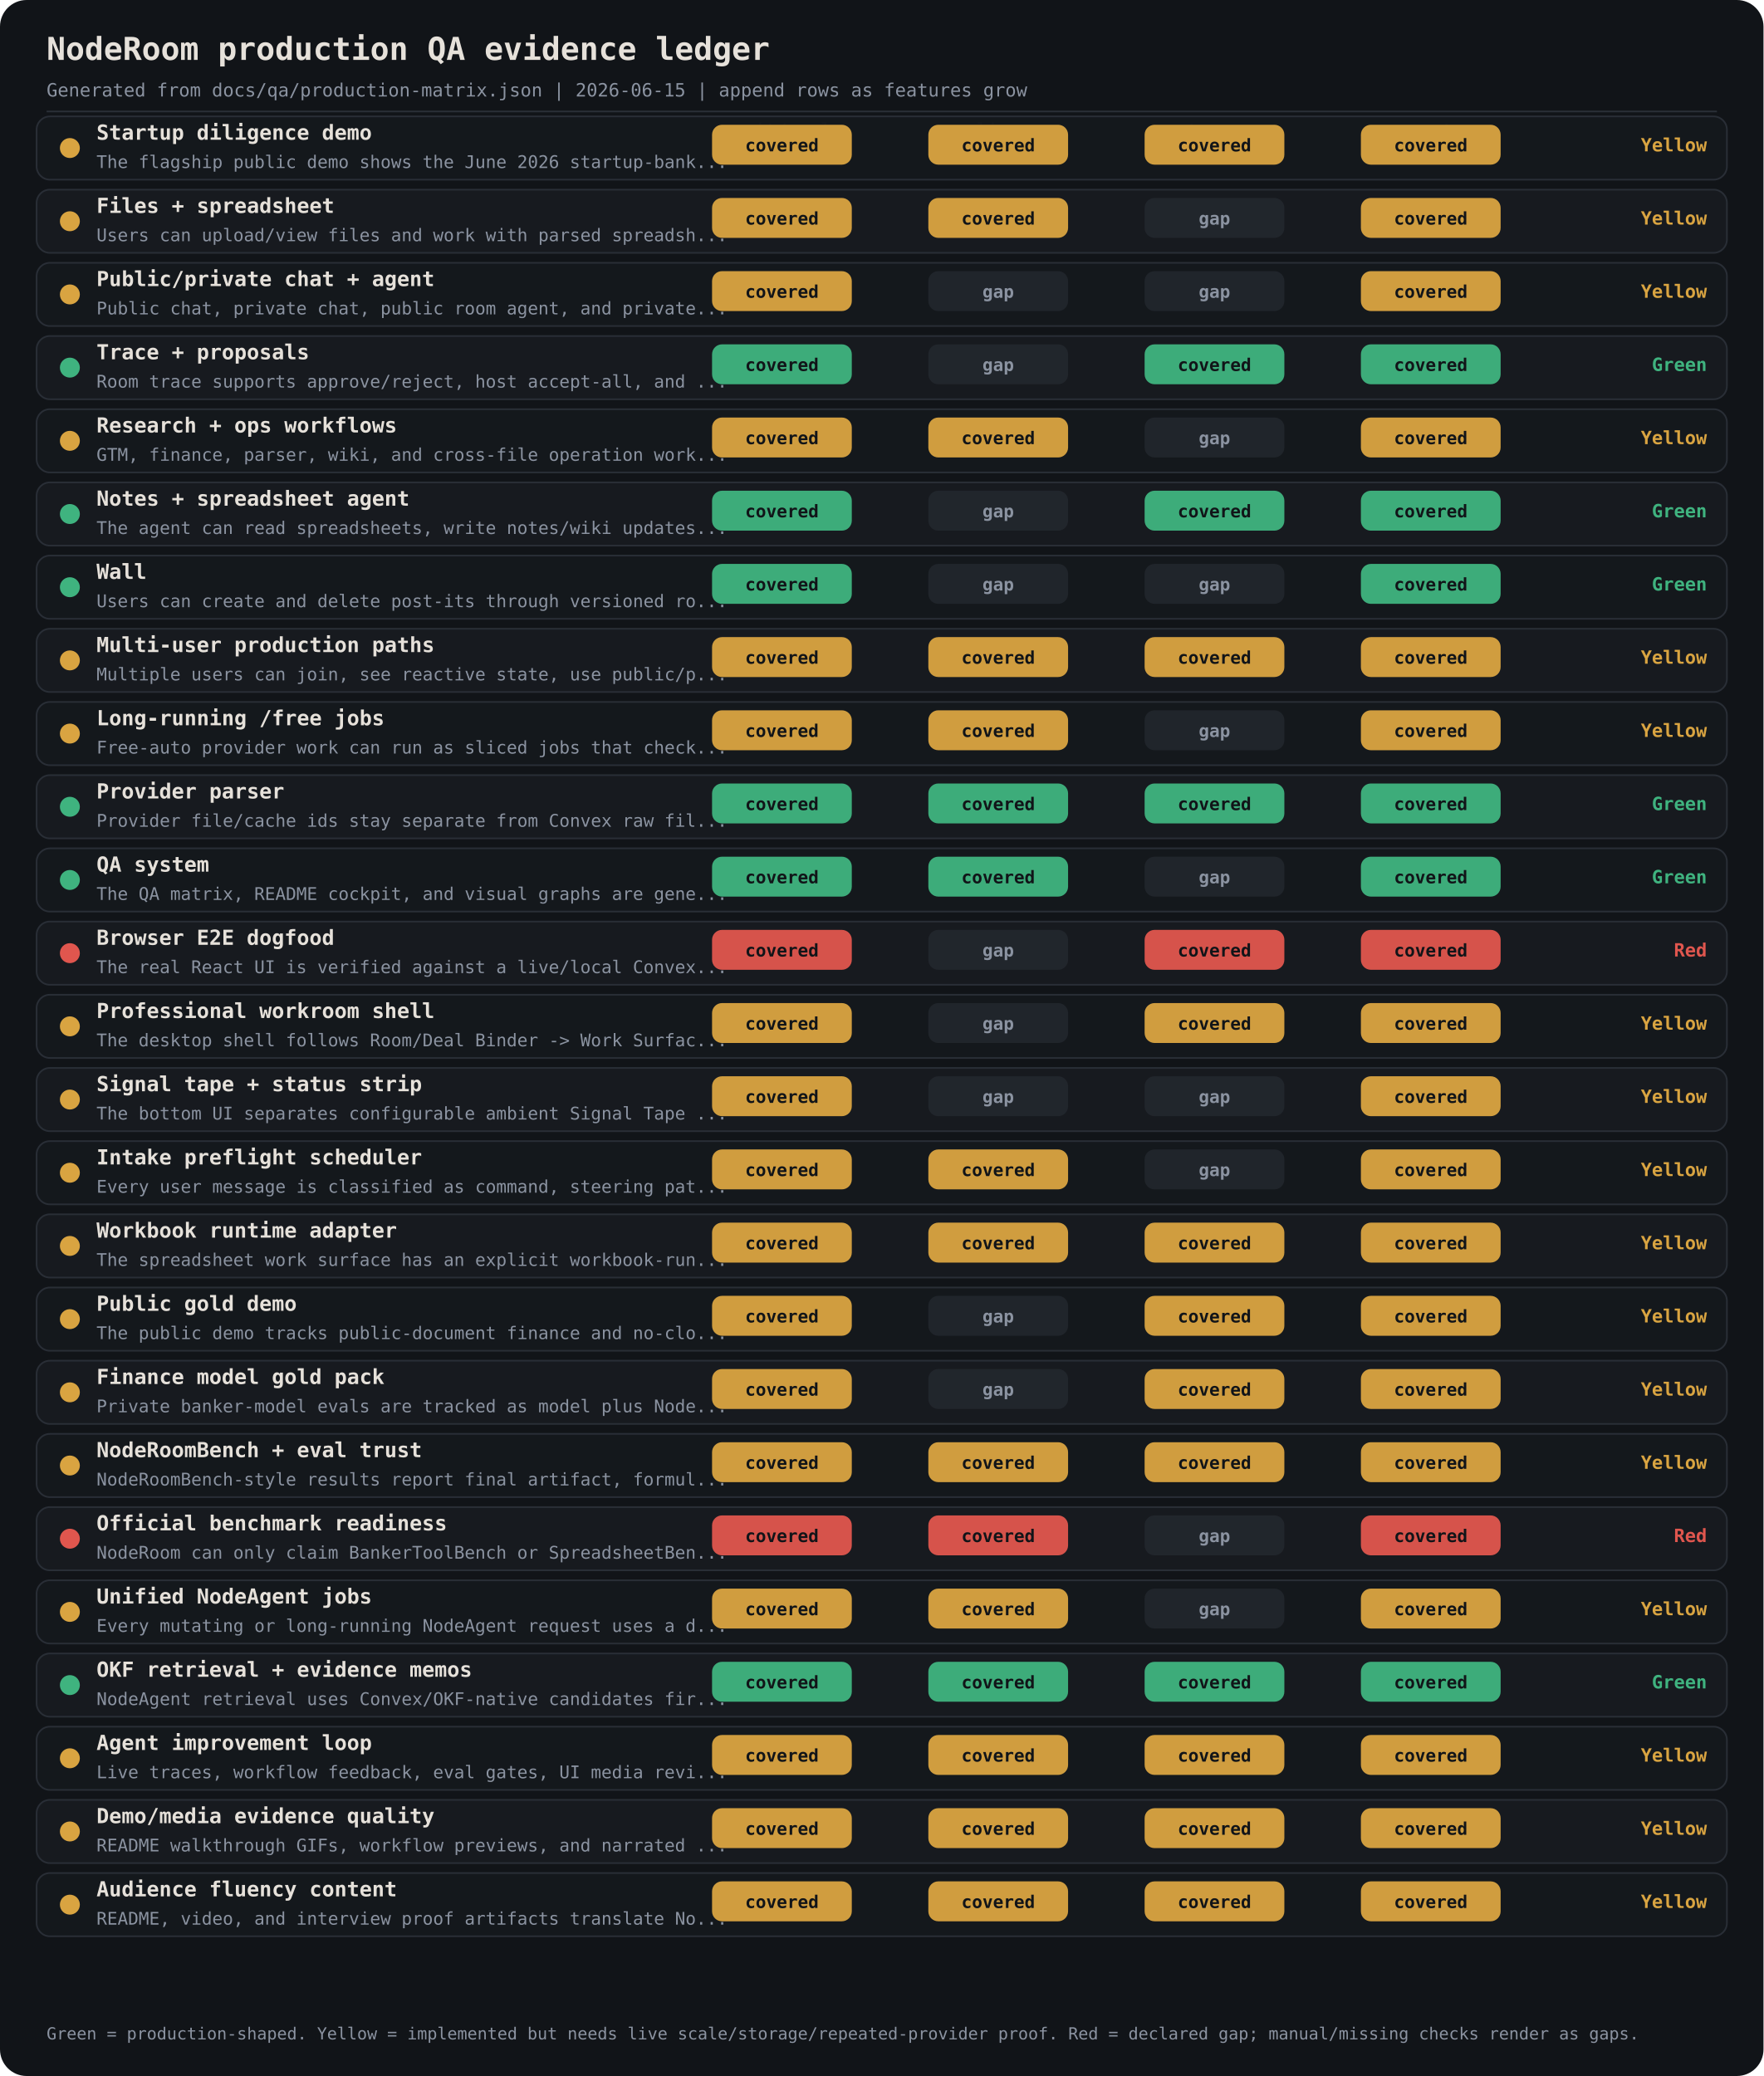
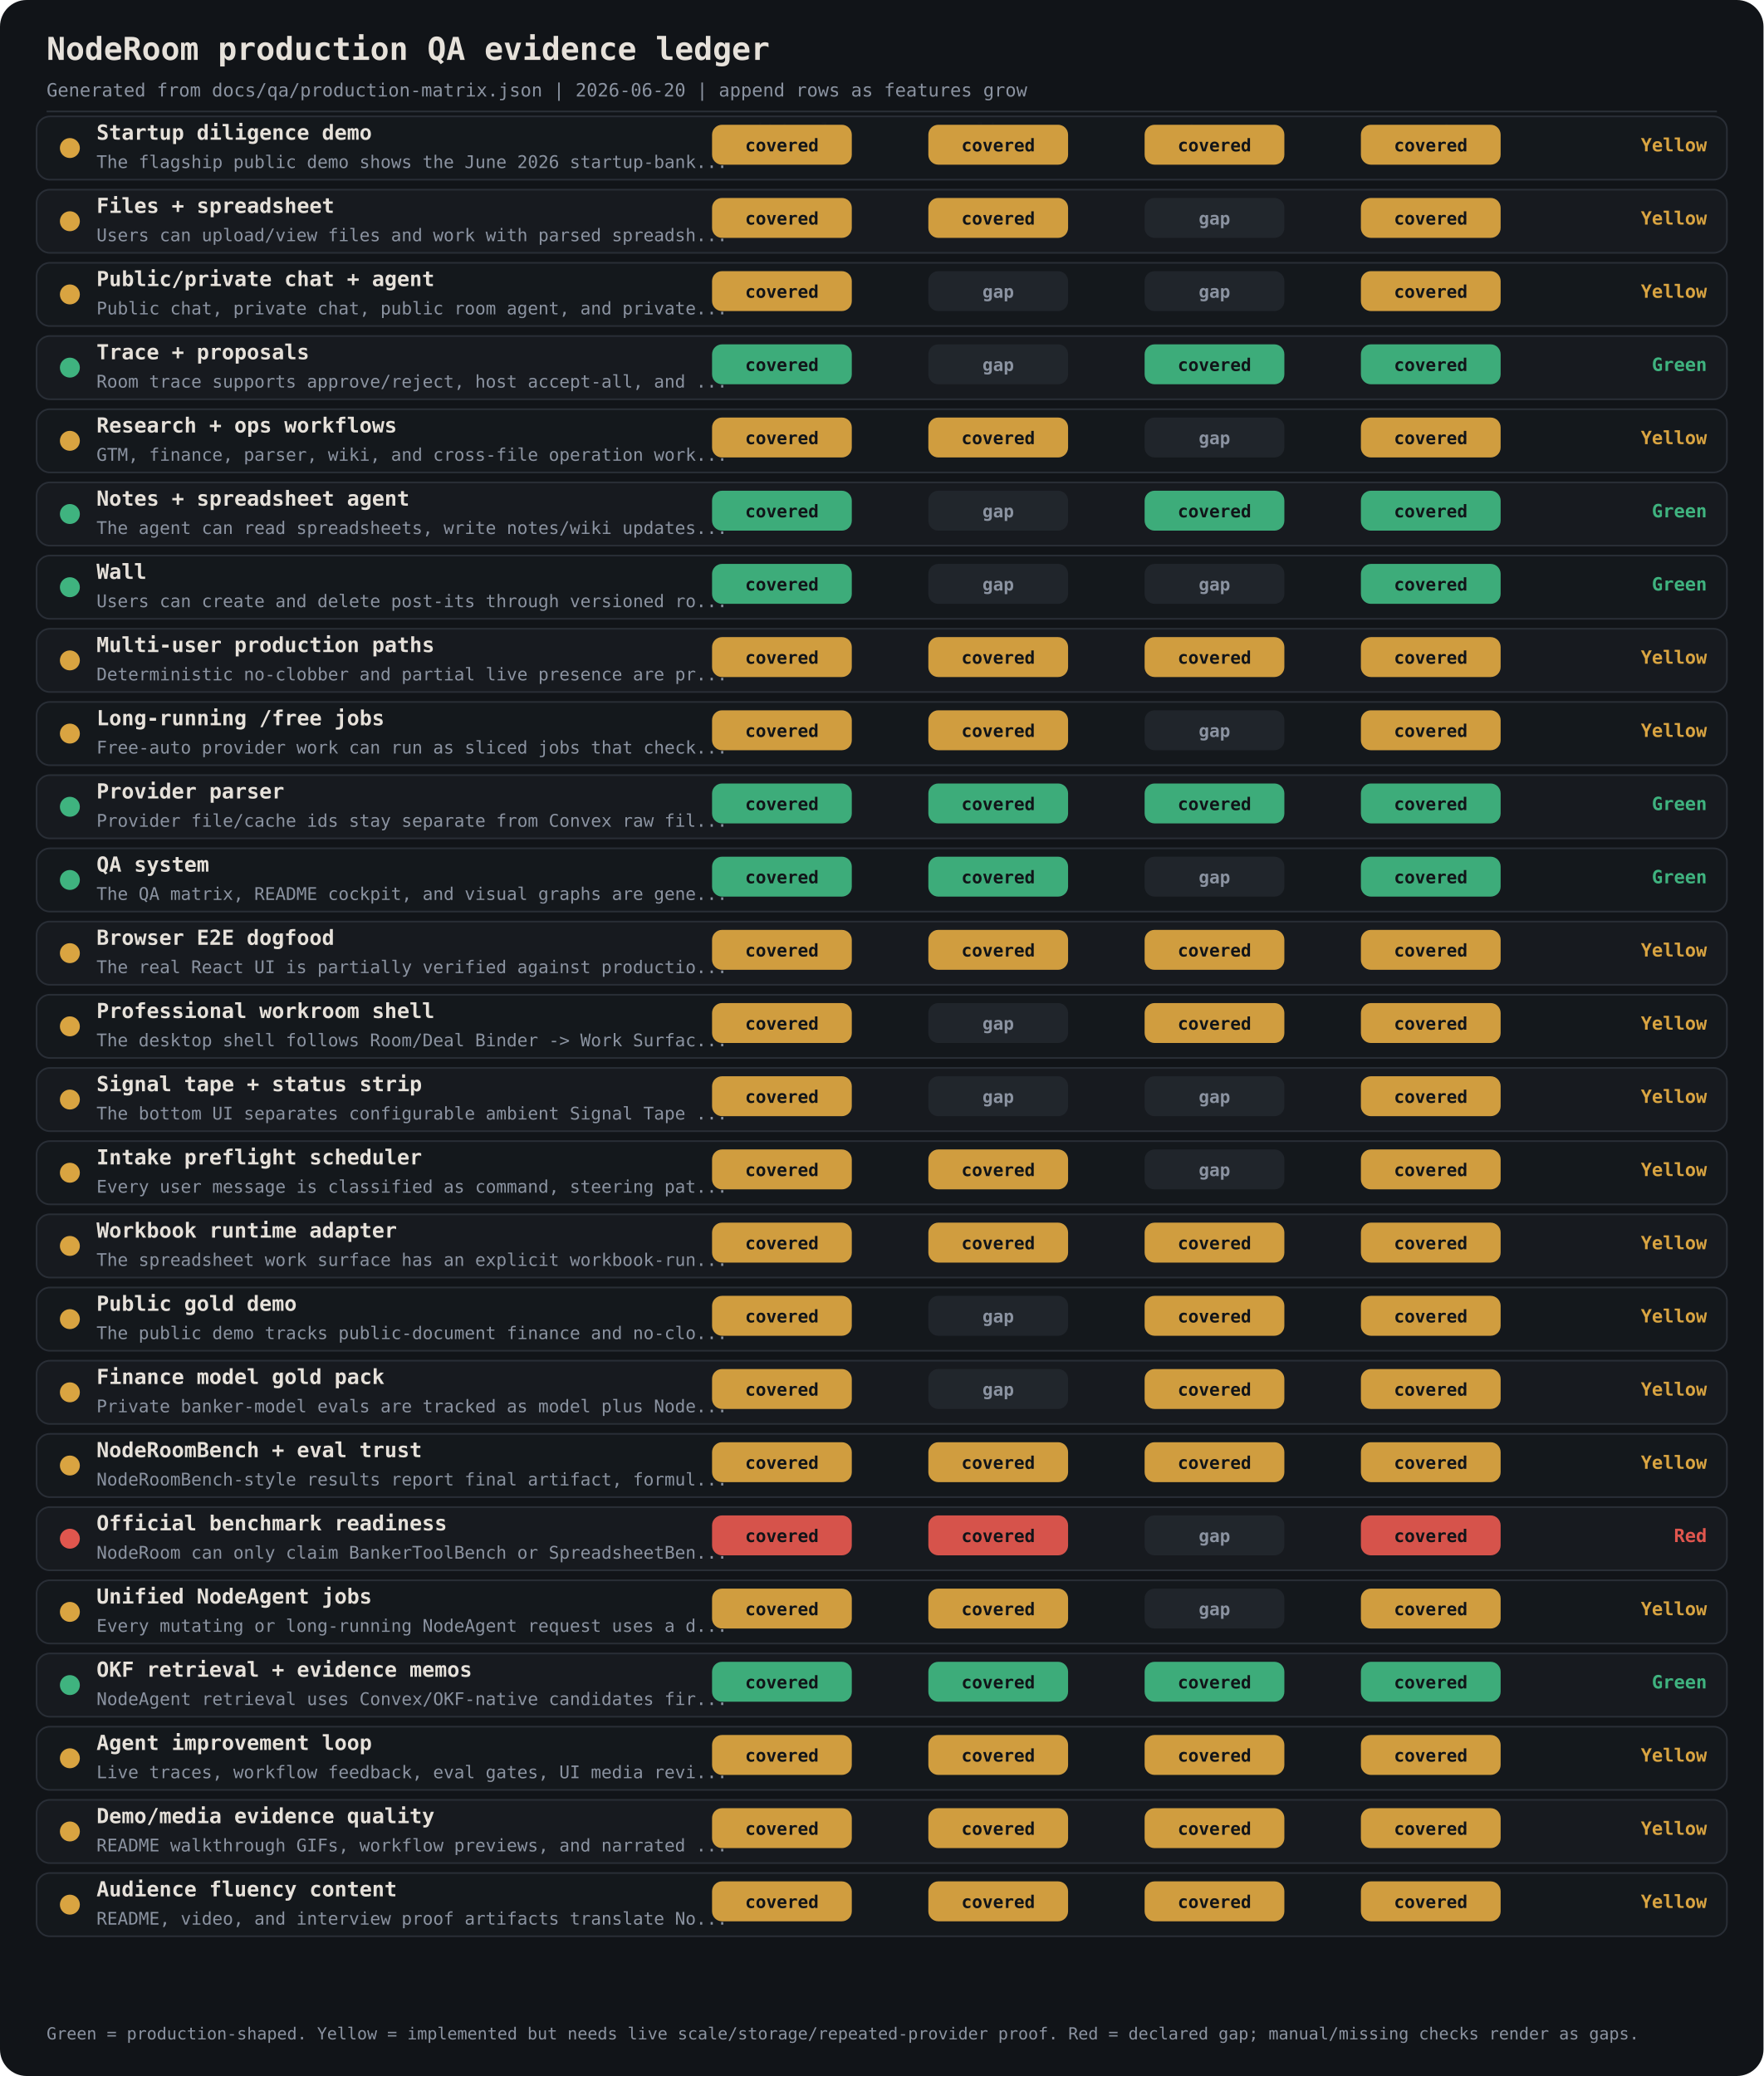
<svg xmlns="http://www.w3.org/2000/svg" width="1060" height="1248" viewBox="0 0 1060 1248" font-family="ui-monospace, 'JetBrains Mono', monospace">
  <rect width="1060" height="1248" rx="16" fill="#111418" />
  <text x="28" y="36" fill="#E6E1DA" font-size="19" font-weight="700">NodeRoom production QA evidence ledger</text>
-   <text x="28" y="58" fill="#8B93A1" font-size="11">Generated from docs/qa/production-matrix.json | 2026-06-15 | append rows as features grow</text>
+   <text x="28" y="58" fill="#8B93A1" font-size="11">Generated from docs/qa/production-matrix.json | 2026-06-20 | append rows as features grow</text>
  <line x1="28" y1="67" x2="1032" y2="67" stroke="#2A2F37" />
  <text x="470" y="82" fill="#8B93A1" font-size="11" text-anchor="middle">unit/eval</text>
  <text x="600" y="82" fill="#8B93A1" font-size="11" text-anchor="middle">live</text>
  <text x="730" y="82" fill="#8B93A1" font-size="11" text-anchor="middle">trace</text>
  <text x="860" y="82" fill="#8B93A1" font-size="11" text-anchor="middle">next</text>
  <rect x="22" y="70" width="1016" height="38" rx="8" fill="#14181D" stroke="#2A2F37" opacity="0.98" />
  <circle cx="42" cy="89" r="6" fill="#D9A441" />
  <text x="58" y="84" fill="#E6E1DA" font-size="12.5" font-weight="700">Startup diligence demo</text>
  <text x="58" y="101" fill="#8B93A1" font-size="10.5">The flagship public demo shows the June 2026 startup-bank...</text>
  <rect x="428" y="75" width="84" height="24" rx="6" fill="#D9A441" opacity="0.95" />
  <text x="470" y="91" fill="#111418" font-size="10.5" font-weight="700" text-anchor="middle">covered</text>
  <rect x="558" y="75" width="84" height="24" rx="6" fill="#D9A441" opacity="0.95" />
  <text x="600" y="91" fill="#111418" font-size="10.5" font-weight="700" text-anchor="middle">covered</text>
  <rect x="688" y="75" width="84" height="24" rx="6" fill="#D9A441" opacity="0.95" />
  <text x="730" y="91" fill="#111418" font-size="10.5" font-weight="700" text-anchor="middle">covered</text>
  <rect x="818" y="75" width="84" height="24" rx="6" fill="#D9A441" opacity="0.95" />
  <text x="860" y="91" fill="#111418" font-size="10.5" font-weight="700" text-anchor="middle">covered</text>
  <text x="1026" y="91" fill="#D9A441" font-size="11" text-anchor="end" font-weight="700">Yellow</text>
  <rect x="22" y="114" width="1016" height="38" rx="8" fill="#171B20" stroke="#2A2F37" opacity="0.98" />
  <circle cx="42" cy="133" r="6" fill="#D9A441" />
  <text x="58" y="128" fill="#E6E1DA" font-size="12.5" font-weight="700">Files + spreadsheet</text>
  <text x="58" y="145" fill="#8B93A1" font-size="10.5">Users can upload/view files and work with parsed spreadsh...</text>
  <rect x="428" y="119" width="84" height="24" rx="6" fill="#D9A441" opacity="0.95" />
  <text x="470" y="135" fill="#111418" font-size="10.5" font-weight="700" text-anchor="middle">covered</text>
  <rect x="558" y="119" width="84" height="24" rx="6" fill="#D9A441" opacity="0.95" />
  <text x="600" y="135" fill="#111418" font-size="10.5" font-weight="700" text-anchor="middle">covered</text>
  <rect x="688" y="119" width="84" height="24" rx="6" fill="#2A2F37" opacity="0.55" />
  <text x="730" y="135" fill="#8B93A1" font-size="10.5" font-weight="700" text-anchor="middle">gap</text>
  <rect x="818" y="119" width="84" height="24" rx="6" fill="#D9A441" opacity="0.95" />
  <text x="860" y="135" fill="#111418" font-size="10.5" font-weight="700" text-anchor="middle">covered</text>
  <text x="1026" y="135" fill="#D9A441" font-size="11" text-anchor="end" font-weight="700">Yellow</text>
  <rect x="22" y="158" width="1016" height="38" rx="8" fill="#14181D" stroke="#2A2F37" opacity="0.98" />
  <circle cx="42" cy="177" r="6" fill="#D9A441" />
  <text x="58" y="172" fill="#E6E1DA" font-size="12.5" font-weight="700">Public/private chat + agent</text>
  <text x="58" y="189" fill="#8B93A1" font-size="10.5">Public chat, private chat, public room agent, and private...</text>
  <rect x="428" y="163" width="84" height="24" rx="6" fill="#D9A441" opacity="0.95" />
  <text x="470" y="179" fill="#111418" font-size="10.5" font-weight="700" text-anchor="middle">covered</text>
  <rect x="558" y="163" width="84" height="24" rx="6" fill="#2A2F37" opacity="0.55" />
  <text x="600" y="179" fill="#8B93A1" font-size="10.5" font-weight="700" text-anchor="middle">gap</text>
  <rect x="688" y="163" width="84" height="24" rx="6" fill="#2A2F37" opacity="0.55" />
  <text x="730" y="179" fill="#8B93A1" font-size="10.5" font-weight="700" text-anchor="middle">gap</text>
  <rect x="818" y="163" width="84" height="24" rx="6" fill="#D9A441" opacity="0.95" />
  <text x="860" y="179" fill="#111418" font-size="10.5" font-weight="700" text-anchor="middle">covered</text>
  <text x="1026" y="179" fill="#D9A441" font-size="11" text-anchor="end" font-weight="700">Yellow</text>
  <rect x="22" y="202" width="1016" height="38" rx="8" fill="#171B20" stroke="#2A2F37" opacity="0.98" />
  <circle cx="42" cy="221" r="6" fill="#3FB37F" />
  <text x="58" y="216" fill="#E6E1DA" font-size="12.5" font-weight="700">Trace + proposals</text>
  <text x="58" y="233" fill="#8B93A1" font-size="10.5">Room trace supports approve/reject, host accept-all, and ...</text>
  <rect x="428" y="207" width="84" height="24" rx="6" fill="#3FB37F" opacity="0.95" />
  <text x="470" y="223" fill="#111418" font-size="10.5" font-weight="700" text-anchor="middle">covered</text>
  <rect x="558" y="207" width="84" height="24" rx="6" fill="#2A2F37" opacity="0.55" />
  <text x="600" y="223" fill="#8B93A1" font-size="10.5" font-weight="700" text-anchor="middle">gap</text>
  <rect x="688" y="207" width="84" height="24" rx="6" fill="#3FB37F" opacity="0.95" />
  <text x="730" y="223" fill="#111418" font-size="10.5" font-weight="700" text-anchor="middle">covered</text>
  <rect x="818" y="207" width="84" height="24" rx="6" fill="#3FB37F" opacity="0.95" />
  <text x="860" y="223" fill="#111418" font-size="10.5" font-weight="700" text-anchor="middle">covered</text>
  <text x="1026" y="223" fill="#3FB37F" font-size="11" text-anchor="end" font-weight="700">Green</text>
  <rect x="22" y="246" width="1016" height="38" rx="8" fill="#14181D" stroke="#2A2F37" opacity="0.98" />
  <circle cx="42" cy="265" r="6" fill="#D9A441" />
  <text x="58" y="260" fill="#E6E1DA" font-size="12.5" font-weight="700">Research + ops workflows</text>
  <text x="58" y="277" fill="#8B93A1" font-size="10.5">GTM, finance, parser, wiki, and cross-file operation work...</text>
  <rect x="428" y="251" width="84" height="24" rx="6" fill="#D9A441" opacity="0.95" />
  <text x="470" y="267" fill="#111418" font-size="10.5" font-weight="700" text-anchor="middle">covered</text>
  <rect x="558" y="251" width="84" height="24" rx="6" fill="#D9A441" opacity="0.95" />
  <text x="600" y="267" fill="#111418" font-size="10.5" font-weight="700" text-anchor="middle">covered</text>
  <rect x="688" y="251" width="84" height="24" rx="6" fill="#2A2F37" opacity="0.55" />
  <text x="730" y="267" fill="#8B93A1" font-size="10.5" font-weight="700" text-anchor="middle">gap</text>
  <rect x="818" y="251" width="84" height="24" rx="6" fill="#D9A441" opacity="0.95" />
  <text x="860" y="267" fill="#111418" font-size="10.5" font-weight="700" text-anchor="middle">covered</text>
  <text x="1026" y="267" fill="#D9A441" font-size="11" text-anchor="end" font-weight="700">Yellow</text>
  <rect x="22" y="290" width="1016" height="38" rx="8" fill="#171B20" stroke="#2A2F37" opacity="0.98" />
  <circle cx="42" cy="309" r="6" fill="#3FB37F" />
  <text x="58" y="304" fill="#E6E1DA" font-size="12.5" font-weight="700">Notes + spreadsheet agent</text>
  <text x="58" y="321" fill="#8B93A1" font-size="10.5">The agent can read spreadsheets, write notes/wiki updates...</text>
  <rect x="428" y="295" width="84" height="24" rx="6" fill="#3FB37F" opacity="0.95" />
  <text x="470" y="311" fill="#111418" font-size="10.5" font-weight="700" text-anchor="middle">covered</text>
  <rect x="558" y="295" width="84" height="24" rx="6" fill="#2A2F37" opacity="0.55" />
  <text x="600" y="311" fill="#8B93A1" font-size="10.5" font-weight="700" text-anchor="middle">gap</text>
  <rect x="688" y="295" width="84" height="24" rx="6" fill="#3FB37F" opacity="0.95" />
  <text x="730" y="311" fill="#111418" font-size="10.5" font-weight="700" text-anchor="middle">covered</text>
  <rect x="818" y="295" width="84" height="24" rx="6" fill="#3FB37F" opacity="0.95" />
  <text x="860" y="311" fill="#111418" font-size="10.5" font-weight="700" text-anchor="middle">covered</text>
  <text x="1026" y="311" fill="#3FB37F" font-size="11" text-anchor="end" font-weight="700">Green</text>
  <rect x="22" y="334" width="1016" height="38" rx="8" fill="#14181D" stroke="#2A2F37" opacity="0.98" />
  <circle cx="42" cy="353" r="6" fill="#3FB37F" />
  <text x="58" y="348" fill="#E6E1DA" font-size="12.5" font-weight="700">Wall</text>
  <text x="58" y="365" fill="#8B93A1" font-size="10.5">Users can create and delete post-its through versioned ro...</text>
  <rect x="428" y="339" width="84" height="24" rx="6" fill="#3FB37F" opacity="0.95" />
  <text x="470" y="355" fill="#111418" font-size="10.5" font-weight="700" text-anchor="middle">covered</text>
  <rect x="558" y="339" width="84" height="24" rx="6" fill="#2A2F37" opacity="0.55" />
  <text x="600" y="355" fill="#8B93A1" font-size="10.5" font-weight="700" text-anchor="middle">gap</text>
  <rect x="688" y="339" width="84" height="24" rx="6" fill="#2A2F37" opacity="0.55" />
  <text x="730" y="355" fill="#8B93A1" font-size="10.5" font-weight="700" text-anchor="middle">gap</text>
  <rect x="818" y="339" width="84" height="24" rx="6" fill="#3FB37F" opacity="0.95" />
  <text x="860" y="355" fill="#111418" font-size="10.5" font-weight="700" text-anchor="middle">covered</text>
  <text x="1026" y="355" fill="#3FB37F" font-size="11" text-anchor="end" font-weight="700">Green</text>
  <rect x="22" y="378" width="1016" height="38" rx="8" fill="#171B20" stroke="#2A2F37" opacity="0.98" />
  <circle cx="42" cy="397" r="6" fill="#D9A441" />
  <text x="58" y="392" fill="#E6E1DA" font-size="12.5" font-weight="700">Multi-user production paths</text>
-   <text x="58" y="409" fill="#8B93A1" font-size="10.5">Multiple users can join, see reactive state, use public/p...</text>
+   <text x="58" y="409" fill="#8B93A1" font-size="10.5">Deterministic no-clobber and partial live presence are pr...</text>
  <rect x="428" y="383" width="84" height="24" rx="6" fill="#D9A441" opacity="0.95" />
  <text x="470" y="399" fill="#111418" font-size="10.5" font-weight="700" text-anchor="middle">covered</text>
  <rect x="558" y="383" width="84" height="24" rx="6" fill="#D9A441" opacity="0.95" />
  <text x="600" y="399" fill="#111418" font-size="10.5" font-weight="700" text-anchor="middle">covered</text>
  <rect x="688" y="383" width="84" height="24" rx="6" fill="#D9A441" opacity="0.95" />
  <text x="730" y="399" fill="#111418" font-size="10.5" font-weight="700" text-anchor="middle">covered</text>
  <rect x="818" y="383" width="84" height="24" rx="6" fill="#D9A441" opacity="0.95" />
  <text x="860" y="399" fill="#111418" font-size="10.5" font-weight="700" text-anchor="middle">covered</text>
  <text x="1026" y="399" fill="#D9A441" font-size="11" text-anchor="end" font-weight="700">Yellow</text>
  <rect x="22" y="422" width="1016" height="38" rx="8" fill="#14181D" stroke="#2A2F37" opacity="0.98" />
  <circle cx="42" cy="441" r="6" fill="#D9A441" />
  <text x="58" y="436" fill="#E6E1DA" font-size="12.5" font-weight="700">Long-running /free jobs</text>
  <text x="58" y="453" fill="#8B93A1" font-size="10.5">Free-auto provider work can run as sliced jobs that check...</text>
  <rect x="428" y="427" width="84" height="24" rx="6" fill="#D9A441" opacity="0.95" />
  <text x="470" y="443" fill="#111418" font-size="10.5" font-weight="700" text-anchor="middle">covered</text>
  <rect x="558" y="427" width="84" height="24" rx="6" fill="#D9A441" opacity="0.95" />
  <text x="600" y="443" fill="#111418" font-size="10.5" font-weight="700" text-anchor="middle">covered</text>
  <rect x="688" y="427" width="84" height="24" rx="6" fill="#2A2F37" opacity="0.55" />
  <text x="730" y="443" fill="#8B93A1" font-size="10.5" font-weight="700" text-anchor="middle">gap</text>
  <rect x="818" y="427" width="84" height="24" rx="6" fill="#D9A441" opacity="0.95" />
  <text x="860" y="443" fill="#111418" font-size="10.5" font-weight="700" text-anchor="middle">covered</text>
  <text x="1026" y="443" fill="#D9A441" font-size="11" text-anchor="end" font-weight="700">Yellow</text>
  <rect x="22" y="466" width="1016" height="38" rx="8" fill="#171B20" stroke="#2A2F37" opacity="0.98" />
  <circle cx="42" cy="485" r="6" fill="#3FB37F" />
  <text x="58" y="480" fill="#E6E1DA" font-size="12.5" font-weight="700">Provider parser</text>
  <text x="58" y="497" fill="#8B93A1" font-size="10.5">Provider file/cache ids stay separate from Convex raw fil...</text>
  <rect x="428" y="471" width="84" height="24" rx="6" fill="#3FB37F" opacity="0.95" />
  <text x="470" y="487" fill="#111418" font-size="10.5" font-weight="700" text-anchor="middle">covered</text>
  <rect x="558" y="471" width="84" height="24" rx="6" fill="#3FB37F" opacity="0.95" />
  <text x="600" y="487" fill="#111418" font-size="10.5" font-weight="700" text-anchor="middle">covered</text>
  <rect x="688" y="471" width="84" height="24" rx="6" fill="#3FB37F" opacity="0.95" />
  <text x="730" y="487" fill="#111418" font-size="10.5" font-weight="700" text-anchor="middle">covered</text>
  <rect x="818" y="471" width="84" height="24" rx="6" fill="#3FB37F" opacity="0.95" />
  <text x="860" y="487" fill="#111418" font-size="10.5" font-weight="700" text-anchor="middle">covered</text>
  <text x="1026" y="487" fill="#3FB37F" font-size="11" text-anchor="end" font-weight="700">Green</text>
  <rect x="22" y="510" width="1016" height="38" rx="8" fill="#14181D" stroke="#2A2F37" opacity="0.98" />
  <circle cx="42" cy="529" r="6" fill="#3FB37F" />
  <text x="58" y="524" fill="#E6E1DA" font-size="12.5" font-weight="700">QA system</text>
  <text x="58" y="541" fill="#8B93A1" font-size="10.5">The QA matrix, README cockpit, and visual graphs are gene...</text>
  <rect x="428" y="515" width="84" height="24" rx="6" fill="#3FB37F" opacity="0.95" />
  <text x="470" y="531" fill="#111418" font-size="10.5" font-weight="700" text-anchor="middle">covered</text>
  <rect x="558" y="515" width="84" height="24" rx="6" fill="#3FB37F" opacity="0.95" />
  <text x="600" y="531" fill="#111418" font-size="10.5" font-weight="700" text-anchor="middle">covered</text>
  <rect x="688" y="515" width="84" height="24" rx="6" fill="#2A2F37" opacity="0.55" />
  <text x="730" y="531" fill="#8B93A1" font-size="10.5" font-weight="700" text-anchor="middle">gap</text>
  <rect x="818" y="515" width="84" height="24" rx="6" fill="#3FB37F" opacity="0.95" />
  <text x="860" y="531" fill="#111418" font-size="10.5" font-weight="700" text-anchor="middle">covered</text>
  <text x="1026" y="531" fill="#3FB37F" font-size="11" text-anchor="end" font-weight="700">Green</text>
  <rect x="22" y="554" width="1016" height="38" rx="8" fill="#171B20" stroke="#2A2F37" opacity="0.98" />
-   <circle cx="42" cy="573" r="6" fill="#E0564E" />
+   <circle cx="42" cy="573" r="6" fill="#D9A441" />
  <text x="58" y="568" fill="#E6E1DA" font-size="12.5" font-weight="700">Browser E2E dogfood</text>
-   <text x="58" y="585" fill="#8B93A1" font-size="10.5">The real React UI is verified against a live/local Convex...</text>
-   <rect x="428" y="559" width="84" height="24" rx="6" fill="#E0564E" opacity="0.95" />
+   <text x="58" y="585" fill="#8B93A1" font-size="10.5">The real React UI is partially verified against productio...</text>
+   <rect x="428" y="559" width="84" height="24" rx="6" fill="#D9A441" opacity="0.95" />
  <text x="470" y="575" fill="#111418" font-size="10.5" font-weight="700" text-anchor="middle">covered</text>
-   <rect x="558" y="559" width="84" height="24" rx="6" fill="#2A2F37" opacity="0.55" />
-   <text x="600" y="575" fill="#8B93A1" font-size="10.5" font-weight="700" text-anchor="middle">gap</text>
-   <rect x="688" y="559" width="84" height="24" rx="6" fill="#E0564E" opacity="0.95" />
+   <rect x="558" y="559" width="84" height="24" rx="6" fill="#D9A441" opacity="0.95" />
+   <text x="600" y="575" fill="#111418" font-size="10.5" font-weight="700" text-anchor="middle">covered</text>
+   <rect x="688" y="559" width="84" height="24" rx="6" fill="#D9A441" opacity="0.95" />
  <text x="730" y="575" fill="#111418" font-size="10.5" font-weight="700" text-anchor="middle">covered</text>
-   <rect x="818" y="559" width="84" height="24" rx="6" fill="#E0564E" opacity="0.95" />
+   <rect x="818" y="559" width="84" height="24" rx="6" fill="#D9A441" opacity="0.95" />
  <text x="860" y="575" fill="#111418" font-size="10.5" font-weight="700" text-anchor="middle">covered</text>
-   <text x="1026" y="575" fill="#E0564E" font-size="11" text-anchor="end" font-weight="700">Red</text>
+   <text x="1026" y="575" fill="#D9A441" font-size="11" text-anchor="end" font-weight="700">Yellow</text>
  <rect x="22" y="598" width="1016" height="38" rx="8" fill="#14181D" stroke="#2A2F37" opacity="0.98" />
  <circle cx="42" cy="617" r="6" fill="#D9A441" />
  <text x="58" y="612" fill="#E6E1DA" font-size="12.5" font-weight="700">Professional workroom shell</text>
  <text x="58" y="629" fill="#8B93A1" font-size="10.5">The desktop shell follows Room/Deal Binder -&gt; Work Surfac...</text>
  <rect x="428" y="603" width="84" height="24" rx="6" fill="#D9A441" opacity="0.95" />
  <text x="470" y="619" fill="#111418" font-size="10.5" font-weight="700" text-anchor="middle">covered</text>
  <rect x="558" y="603" width="84" height="24" rx="6" fill="#2A2F37" opacity="0.55" />
  <text x="600" y="619" fill="#8B93A1" font-size="10.5" font-weight="700" text-anchor="middle">gap</text>
  <rect x="688" y="603" width="84" height="24" rx="6" fill="#D9A441" opacity="0.95" />
  <text x="730" y="619" fill="#111418" font-size="10.5" font-weight="700" text-anchor="middle">covered</text>
  <rect x="818" y="603" width="84" height="24" rx="6" fill="#D9A441" opacity="0.95" />
  <text x="860" y="619" fill="#111418" font-size="10.5" font-weight="700" text-anchor="middle">covered</text>
  <text x="1026" y="619" fill="#D9A441" font-size="11" text-anchor="end" font-weight="700">Yellow</text>
  <rect x="22" y="642" width="1016" height="38" rx="8" fill="#171B20" stroke="#2A2F37" opacity="0.98" />
  <circle cx="42" cy="661" r="6" fill="#D9A441" />
  <text x="58" y="656" fill="#E6E1DA" font-size="12.5" font-weight="700">Signal tape + status strip</text>
  <text x="58" y="673" fill="#8B93A1" font-size="10.5">The bottom UI separates configurable ambient Signal Tape ...</text>
  <rect x="428" y="647" width="84" height="24" rx="6" fill="#D9A441" opacity="0.95" />
  <text x="470" y="663" fill="#111418" font-size="10.5" font-weight="700" text-anchor="middle">covered</text>
  <rect x="558" y="647" width="84" height="24" rx="6" fill="#2A2F37" opacity="0.55" />
  <text x="600" y="663" fill="#8B93A1" font-size="10.5" font-weight="700" text-anchor="middle">gap</text>
  <rect x="688" y="647" width="84" height="24" rx="6" fill="#2A2F37" opacity="0.55" />
  <text x="730" y="663" fill="#8B93A1" font-size="10.5" font-weight="700" text-anchor="middle">gap</text>
  <rect x="818" y="647" width="84" height="24" rx="6" fill="#D9A441" opacity="0.95" />
  <text x="860" y="663" fill="#111418" font-size="10.5" font-weight="700" text-anchor="middle">covered</text>
  <text x="1026" y="663" fill="#D9A441" font-size="11" text-anchor="end" font-weight="700">Yellow</text>
  <rect x="22" y="686" width="1016" height="38" rx="8" fill="#14181D" stroke="#2A2F37" opacity="0.98" />
  <circle cx="42" cy="705" r="6" fill="#D9A441" />
  <text x="58" y="700" fill="#E6E1DA" font-size="12.5" font-weight="700">Intake preflight scheduler</text>
  <text x="58" y="717" fill="#8B93A1" font-size="10.5">Every user message is classified as command, steering pat...</text>
  <rect x="428" y="691" width="84" height="24" rx="6" fill="#D9A441" opacity="0.95" />
  <text x="470" y="707" fill="#111418" font-size="10.5" font-weight="700" text-anchor="middle">covered</text>
  <rect x="558" y="691" width="84" height="24" rx="6" fill="#D9A441" opacity="0.95" />
  <text x="600" y="707" fill="#111418" font-size="10.5" font-weight="700" text-anchor="middle">covered</text>
  <rect x="688" y="691" width="84" height="24" rx="6" fill="#2A2F37" opacity="0.55" />
  <text x="730" y="707" fill="#8B93A1" font-size="10.5" font-weight="700" text-anchor="middle">gap</text>
  <rect x="818" y="691" width="84" height="24" rx="6" fill="#D9A441" opacity="0.95" />
  <text x="860" y="707" fill="#111418" font-size="10.5" font-weight="700" text-anchor="middle">covered</text>
  <text x="1026" y="707" fill="#D9A441" font-size="11" text-anchor="end" font-weight="700">Yellow</text>
  <rect x="22" y="730" width="1016" height="38" rx="8" fill="#171B20" stroke="#2A2F37" opacity="0.98" />
  <circle cx="42" cy="749" r="6" fill="#D9A441" />
  <text x="58" y="744" fill="#E6E1DA" font-size="12.5" font-weight="700">Workbook runtime adapter</text>
  <text x="58" y="761" fill="#8B93A1" font-size="10.5">The spreadsheet work surface has an explicit workbook-run...</text>
  <rect x="428" y="735" width="84" height="24" rx="6" fill="#D9A441" opacity="0.95" />
  <text x="470" y="751" fill="#111418" font-size="10.5" font-weight="700" text-anchor="middle">covered</text>
  <rect x="558" y="735" width="84" height="24" rx="6" fill="#D9A441" opacity="0.95" />
  <text x="600" y="751" fill="#111418" font-size="10.5" font-weight="700" text-anchor="middle">covered</text>
  <rect x="688" y="735" width="84" height="24" rx="6" fill="#D9A441" opacity="0.95" />
  <text x="730" y="751" fill="#111418" font-size="10.5" font-weight="700" text-anchor="middle">covered</text>
  <rect x="818" y="735" width="84" height="24" rx="6" fill="#D9A441" opacity="0.95" />
  <text x="860" y="751" fill="#111418" font-size="10.5" font-weight="700" text-anchor="middle">covered</text>
  <text x="1026" y="751" fill="#D9A441" font-size="11" text-anchor="end" font-weight="700">Yellow</text>
  <rect x="22" y="774" width="1016" height="38" rx="8" fill="#14181D" stroke="#2A2F37" opacity="0.98" />
  <circle cx="42" cy="793" r="6" fill="#D9A441" />
  <text x="58" y="788" fill="#E6E1DA" font-size="12.5" font-weight="700">Public gold demo</text>
  <text x="58" y="805" fill="#8B93A1" font-size="10.5">The public demo tracks public-document finance and no-clo...</text>
  <rect x="428" y="779" width="84" height="24" rx="6" fill="#D9A441" opacity="0.95" />
  <text x="470" y="795" fill="#111418" font-size="10.5" font-weight="700" text-anchor="middle">covered</text>
  <rect x="558" y="779" width="84" height="24" rx="6" fill="#2A2F37" opacity="0.55" />
  <text x="600" y="795" fill="#8B93A1" font-size="10.5" font-weight="700" text-anchor="middle">gap</text>
  <rect x="688" y="779" width="84" height="24" rx="6" fill="#D9A441" opacity="0.95" />
  <text x="730" y="795" fill="#111418" font-size="10.5" font-weight="700" text-anchor="middle">covered</text>
  <rect x="818" y="779" width="84" height="24" rx="6" fill="#D9A441" opacity="0.95" />
  <text x="860" y="795" fill="#111418" font-size="10.5" font-weight="700" text-anchor="middle">covered</text>
  <text x="1026" y="795" fill="#D9A441" font-size="11" text-anchor="end" font-weight="700">Yellow</text>
  <rect x="22" y="818" width="1016" height="38" rx="8" fill="#171B20" stroke="#2A2F37" opacity="0.98" />
  <circle cx="42" cy="837" r="6" fill="#D9A441" />
  <text x="58" y="832" fill="#E6E1DA" font-size="12.5" font-weight="700">Finance model gold pack</text>
  <text x="58" y="849" fill="#8B93A1" font-size="10.5">Private banker-model evals are tracked as model plus Node...</text>
  <rect x="428" y="823" width="84" height="24" rx="6" fill="#D9A441" opacity="0.95" />
  <text x="470" y="839" fill="#111418" font-size="10.5" font-weight="700" text-anchor="middle">covered</text>
  <rect x="558" y="823" width="84" height="24" rx="6" fill="#2A2F37" opacity="0.55" />
  <text x="600" y="839" fill="#8B93A1" font-size="10.5" font-weight="700" text-anchor="middle">gap</text>
  <rect x="688" y="823" width="84" height="24" rx="6" fill="#D9A441" opacity="0.95" />
  <text x="730" y="839" fill="#111418" font-size="10.5" font-weight="700" text-anchor="middle">covered</text>
  <rect x="818" y="823" width="84" height="24" rx="6" fill="#D9A441" opacity="0.95" />
  <text x="860" y="839" fill="#111418" font-size="10.5" font-weight="700" text-anchor="middle">covered</text>
  <text x="1026" y="839" fill="#D9A441" font-size="11" text-anchor="end" font-weight="700">Yellow</text>
  <rect x="22" y="862" width="1016" height="38" rx="8" fill="#14181D" stroke="#2A2F37" opacity="0.98" />
  <circle cx="42" cy="881" r="6" fill="#D9A441" />
  <text x="58" y="876" fill="#E6E1DA" font-size="12.5" font-weight="700">NodeRoomBench + eval trust</text>
  <text x="58" y="893" fill="#8B93A1" font-size="10.5">NodeRoomBench-style results report final artifact, formul...</text>
  <rect x="428" y="867" width="84" height="24" rx="6" fill="#D9A441" opacity="0.95" />
  <text x="470" y="883" fill="#111418" font-size="10.5" font-weight="700" text-anchor="middle">covered</text>
  <rect x="558" y="867" width="84" height="24" rx="6" fill="#D9A441" opacity="0.95" />
  <text x="600" y="883" fill="#111418" font-size="10.5" font-weight="700" text-anchor="middle">covered</text>
  <rect x="688" y="867" width="84" height="24" rx="6" fill="#D9A441" opacity="0.95" />
  <text x="730" y="883" fill="#111418" font-size="10.5" font-weight="700" text-anchor="middle">covered</text>
  <rect x="818" y="867" width="84" height="24" rx="6" fill="#D9A441" opacity="0.95" />
  <text x="860" y="883" fill="#111418" font-size="10.5" font-weight="700" text-anchor="middle">covered</text>
  <text x="1026" y="883" fill="#D9A441" font-size="11" text-anchor="end" font-weight="700">Yellow</text>
  <rect x="22" y="906" width="1016" height="38" rx="8" fill="#171B20" stroke="#2A2F37" opacity="0.98" />
  <circle cx="42" cy="925" r="6" fill="#E0564E" />
  <text x="58" y="920" fill="#E6E1DA" font-size="12.5" font-weight="700">Official benchmark readiness</text>
  <text x="58" y="937" fill="#8B93A1" font-size="10.5">NodeRoom can only claim BankerToolBench or SpreadsheetBen...</text>
  <rect x="428" y="911" width="84" height="24" rx="6" fill="#E0564E" opacity="0.95" />
  <text x="470" y="927" fill="#111418" font-size="10.5" font-weight="700" text-anchor="middle">covered</text>
  <rect x="558" y="911" width="84" height="24" rx="6" fill="#E0564E" opacity="0.95" />
  <text x="600" y="927" fill="#111418" font-size="10.5" font-weight="700" text-anchor="middle">covered</text>
  <rect x="688" y="911" width="84" height="24" rx="6" fill="#2A2F37" opacity="0.55" />
  <text x="730" y="927" fill="#8B93A1" font-size="10.5" font-weight="700" text-anchor="middle">gap</text>
  <rect x="818" y="911" width="84" height="24" rx="6" fill="#E0564E" opacity="0.95" />
  <text x="860" y="927" fill="#111418" font-size="10.5" font-weight="700" text-anchor="middle">covered</text>
  <text x="1026" y="927" fill="#E0564E" font-size="11" text-anchor="end" font-weight="700">Red</text>
  <rect x="22" y="950" width="1016" height="38" rx="8" fill="#14181D" stroke="#2A2F37" opacity="0.98" />
  <circle cx="42" cy="969" r="6" fill="#D9A441" />
  <text x="58" y="964" fill="#E6E1DA" font-size="12.5" font-weight="700">Unified NodeAgent jobs</text>
  <text x="58" y="981" fill="#8B93A1" font-size="10.5">Every mutating or long-running NodeAgent request uses a d...</text>
  <rect x="428" y="955" width="84" height="24" rx="6" fill="#D9A441" opacity="0.95" />
  <text x="470" y="971" fill="#111418" font-size="10.5" font-weight="700" text-anchor="middle">covered</text>
  <rect x="558" y="955" width="84" height="24" rx="6" fill="#D9A441" opacity="0.95" />
  <text x="600" y="971" fill="#111418" font-size="10.5" font-weight="700" text-anchor="middle">covered</text>
  <rect x="688" y="955" width="84" height="24" rx="6" fill="#2A2F37" opacity="0.55" />
  <text x="730" y="971" fill="#8B93A1" font-size="10.5" font-weight="700" text-anchor="middle">gap</text>
  <rect x="818" y="955" width="84" height="24" rx="6" fill="#D9A441" opacity="0.95" />
  <text x="860" y="971" fill="#111418" font-size="10.5" font-weight="700" text-anchor="middle">covered</text>
  <text x="1026" y="971" fill="#D9A441" font-size="11" text-anchor="end" font-weight="700">Yellow</text>
  <rect x="22" y="994" width="1016" height="38" rx="8" fill="#171B20" stroke="#2A2F37" opacity="0.98" />
  <circle cx="42" cy="1013" r="6" fill="#3FB37F" />
  <text x="58" y="1008" fill="#E6E1DA" font-size="12.5" font-weight="700">OKF retrieval + evidence memos</text>
  <text x="58" y="1025" fill="#8B93A1" font-size="10.5">NodeAgent retrieval uses Convex/OKF-native candidates fir...</text>
  <rect x="428" y="999" width="84" height="24" rx="6" fill="#3FB37F" opacity="0.95" />
  <text x="470" y="1015" fill="#111418" font-size="10.5" font-weight="700" text-anchor="middle">covered</text>
  <rect x="558" y="999" width="84" height="24" rx="6" fill="#3FB37F" opacity="0.95" />
  <text x="600" y="1015" fill="#111418" font-size="10.5" font-weight="700" text-anchor="middle">covered</text>
  <rect x="688" y="999" width="84" height="24" rx="6" fill="#3FB37F" opacity="0.95" />
  <text x="730" y="1015" fill="#111418" font-size="10.5" font-weight="700" text-anchor="middle">covered</text>
  <rect x="818" y="999" width="84" height="24" rx="6" fill="#3FB37F" opacity="0.95" />
  <text x="860" y="1015" fill="#111418" font-size="10.5" font-weight="700" text-anchor="middle">covered</text>
  <text x="1026" y="1015" fill="#3FB37F" font-size="11" text-anchor="end" font-weight="700">Green</text>
  <rect x="22" y="1038" width="1016" height="38" rx="8" fill="#14181D" stroke="#2A2F37" opacity="0.98" />
  <circle cx="42" cy="1057" r="6" fill="#D9A441" />
  <text x="58" y="1052" fill="#E6E1DA" font-size="12.5" font-weight="700">Agent improvement loop</text>
  <text x="58" y="1069" fill="#8B93A1" font-size="10.5">Live traces, workflow feedback, eval gates, UI media revi...</text>
  <rect x="428" y="1043" width="84" height="24" rx="6" fill="#D9A441" opacity="0.95" />
  <text x="470" y="1059" fill="#111418" font-size="10.5" font-weight="700" text-anchor="middle">covered</text>
  <rect x="558" y="1043" width="84" height="24" rx="6" fill="#D9A441" opacity="0.95" />
  <text x="600" y="1059" fill="#111418" font-size="10.5" font-weight="700" text-anchor="middle">covered</text>
  <rect x="688" y="1043" width="84" height="24" rx="6" fill="#D9A441" opacity="0.95" />
  <text x="730" y="1059" fill="#111418" font-size="10.5" font-weight="700" text-anchor="middle">covered</text>
  <rect x="818" y="1043" width="84" height="24" rx="6" fill="#D9A441" opacity="0.95" />
  <text x="860" y="1059" fill="#111418" font-size="10.5" font-weight="700" text-anchor="middle">covered</text>
  <text x="1026" y="1059" fill="#D9A441" font-size="11" text-anchor="end" font-weight="700">Yellow</text>
  <rect x="22" y="1082" width="1016" height="38" rx="8" fill="#171B20" stroke="#2A2F37" opacity="0.98" />
  <circle cx="42" cy="1101" r="6" fill="#D9A441" />
  <text x="58" y="1096" fill="#E6E1DA" font-size="12.5" font-weight="700">Demo/media evidence quality</text>
  <text x="58" y="1113" fill="#8B93A1" font-size="10.5">README walkthrough GIFs, workflow previews, and narrated ...</text>
  <rect x="428" y="1087" width="84" height="24" rx="6" fill="#D9A441" opacity="0.95" />
  <text x="470" y="1103" fill="#111418" font-size="10.5" font-weight="700" text-anchor="middle">covered</text>
  <rect x="558" y="1087" width="84" height="24" rx="6" fill="#D9A441" opacity="0.95" />
  <text x="600" y="1103" fill="#111418" font-size="10.5" font-weight="700" text-anchor="middle">covered</text>
  <rect x="688" y="1087" width="84" height="24" rx="6" fill="#D9A441" opacity="0.95" />
  <text x="730" y="1103" fill="#111418" font-size="10.5" font-weight="700" text-anchor="middle">covered</text>
  <rect x="818" y="1087" width="84" height="24" rx="6" fill="#D9A441" opacity="0.95" />
  <text x="860" y="1103" fill="#111418" font-size="10.5" font-weight="700" text-anchor="middle">covered</text>
  <text x="1026" y="1103" fill="#D9A441" font-size="11" text-anchor="end" font-weight="700">Yellow</text>
  <rect x="22" y="1126" width="1016" height="38" rx="8" fill="#14181D" stroke="#2A2F37" opacity="0.98" />
  <circle cx="42" cy="1145" r="6" fill="#D9A441" />
  <text x="58" y="1140" fill="#E6E1DA" font-size="12.5" font-weight="700">Audience fluency content</text>
  <text x="58" y="1157" fill="#8B93A1" font-size="10.5">README, video, and interview proof artifacts translate No...</text>
  <rect x="428" y="1131" width="84" height="24" rx="6" fill="#D9A441" opacity="0.95" />
  <text x="470" y="1147" fill="#111418" font-size="10.5" font-weight="700" text-anchor="middle">covered</text>
  <rect x="558" y="1131" width="84" height="24" rx="6" fill="#D9A441" opacity="0.95" />
  <text x="600" y="1147" fill="#111418" font-size="10.5" font-weight="700" text-anchor="middle">covered</text>
  <rect x="688" y="1131" width="84" height="24" rx="6" fill="#D9A441" opacity="0.95" />
  <text x="730" y="1147" fill="#111418" font-size="10.5" font-weight="700" text-anchor="middle">covered</text>
  <rect x="818" y="1131" width="84" height="24" rx="6" fill="#D9A441" opacity="0.95" />
  <text x="860" y="1147" fill="#111418" font-size="10.5" font-weight="700" text-anchor="middle">covered</text>
  <text x="1026" y="1147" fill="#D9A441" font-size="11" text-anchor="end" font-weight="700">Yellow</text>
  <text x="28" y="1226" fill="#8B93A1" font-size="10">Green = production-shaped. Yellow = implemented but needs live scale/storage/repeated-provider proof. Red = declared gap; manual/missing checks render as gaps.</text>
</svg>
